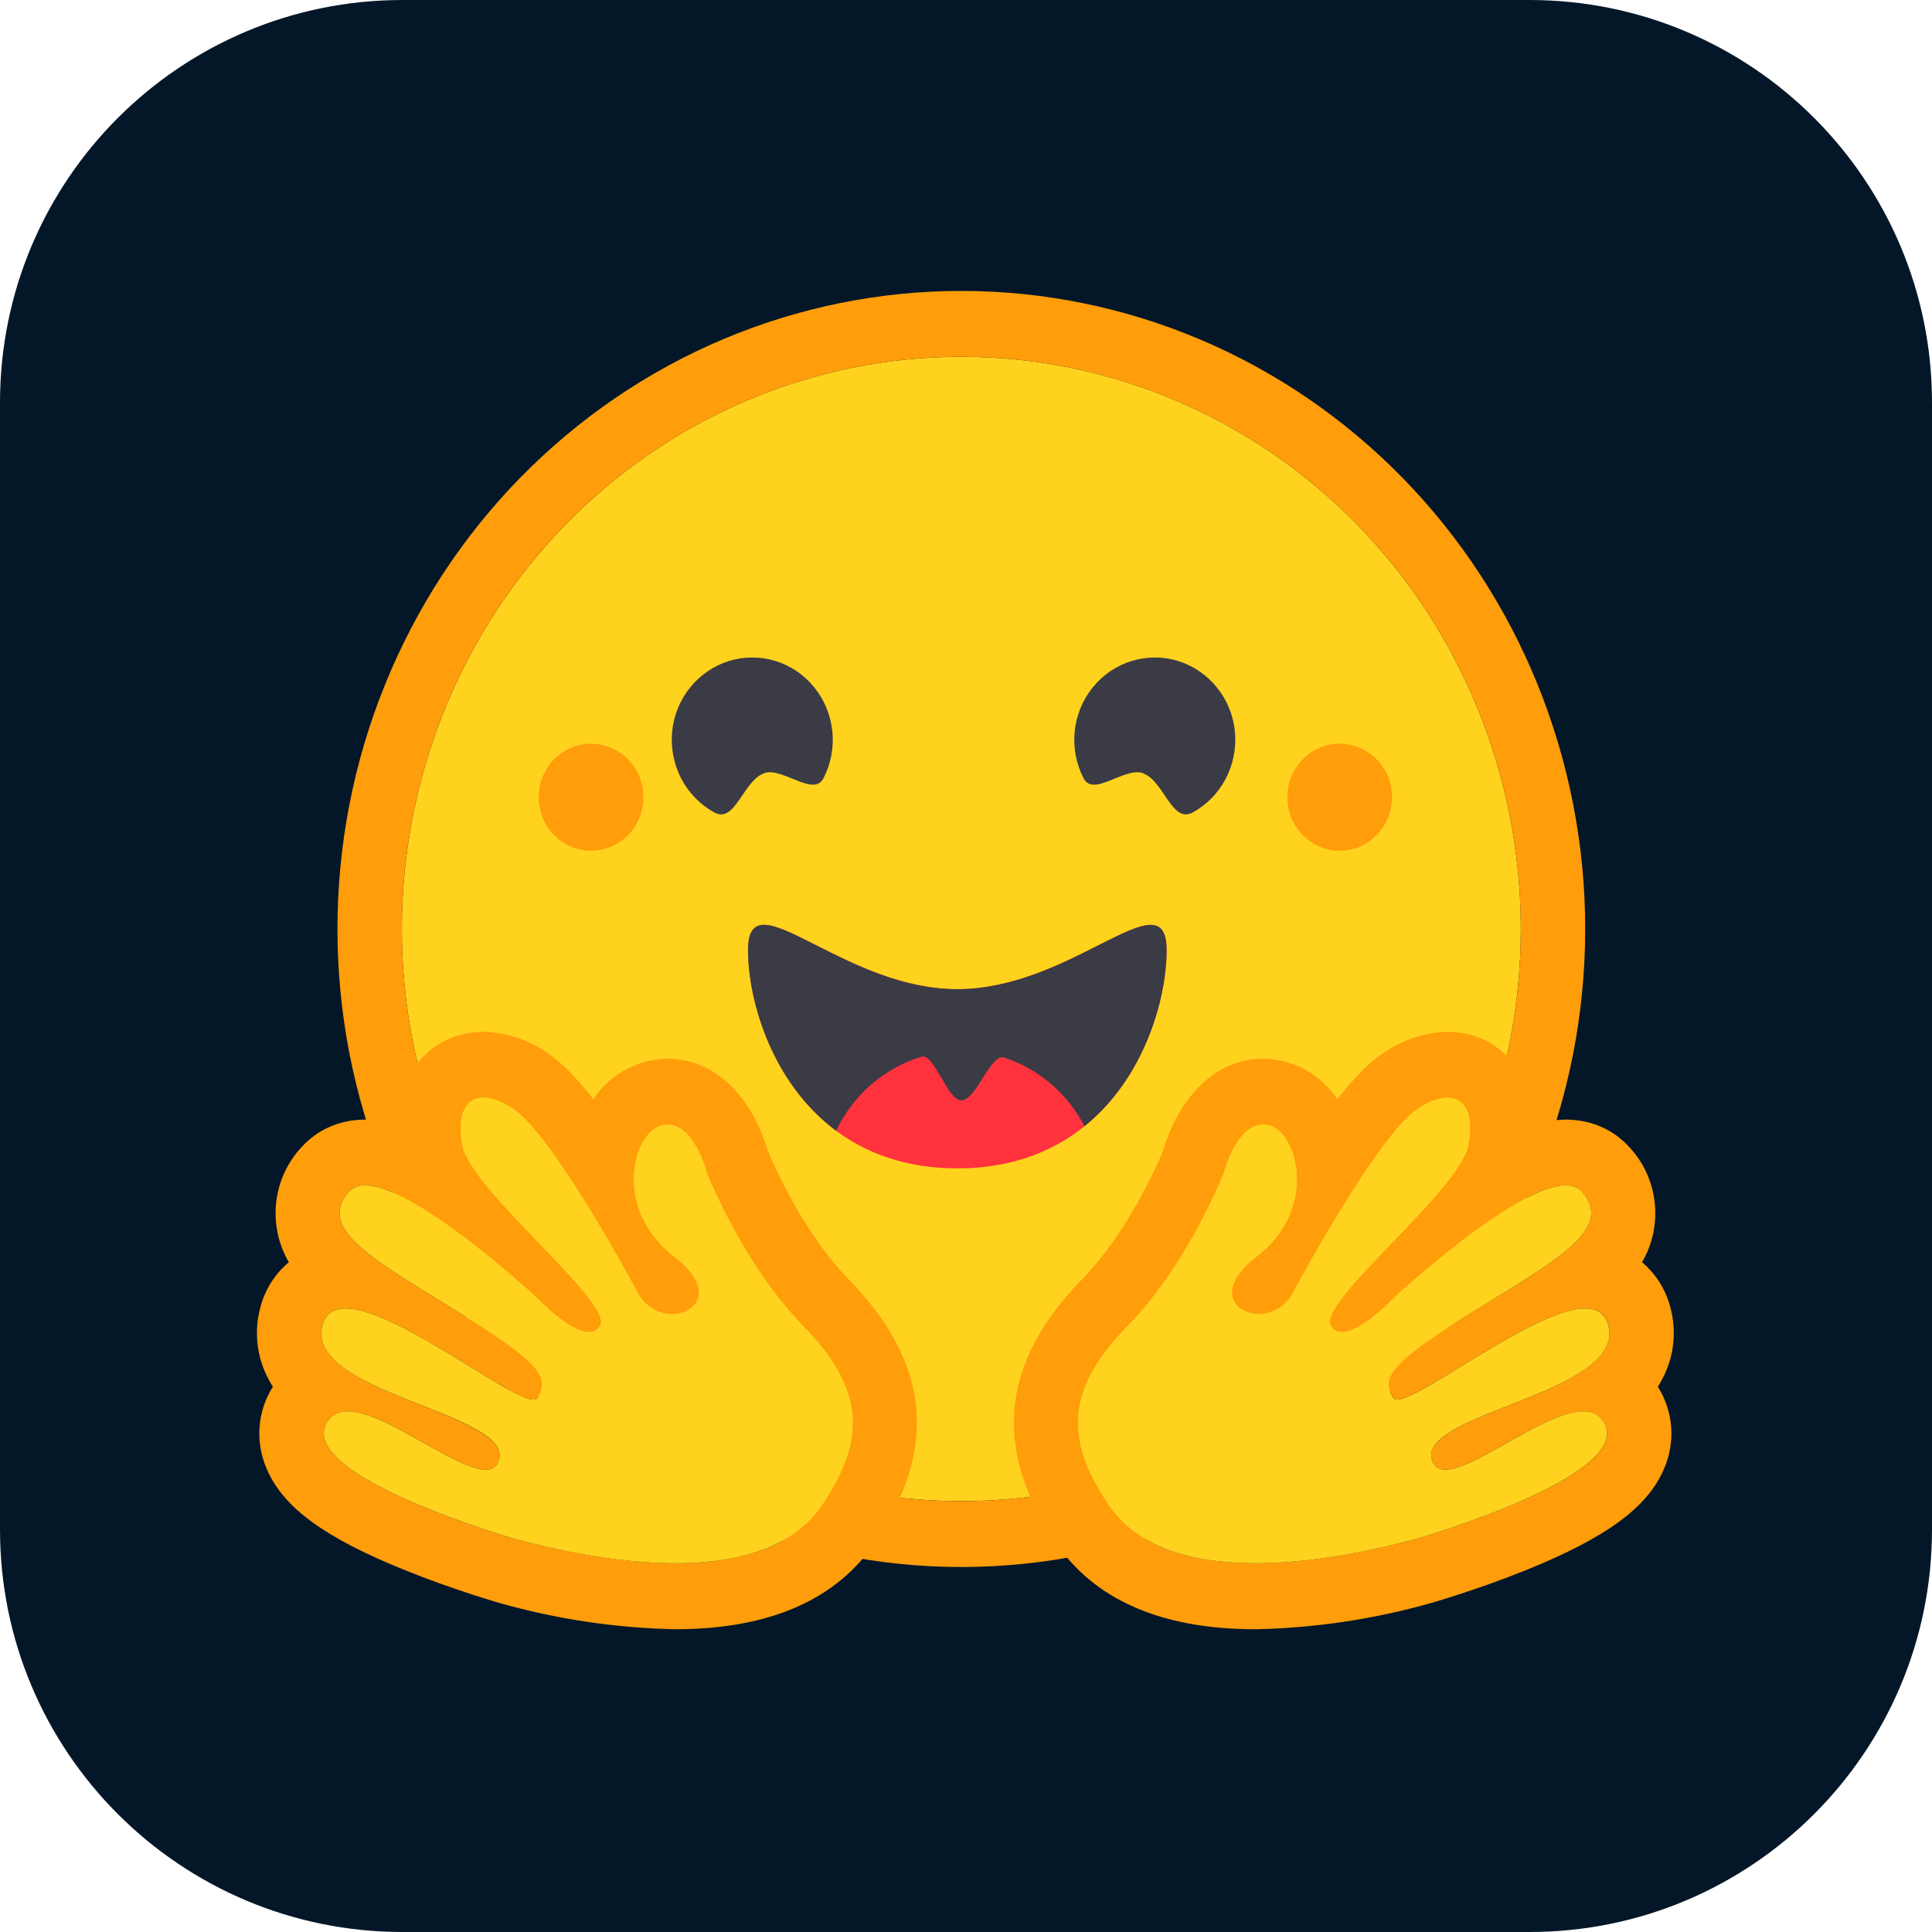
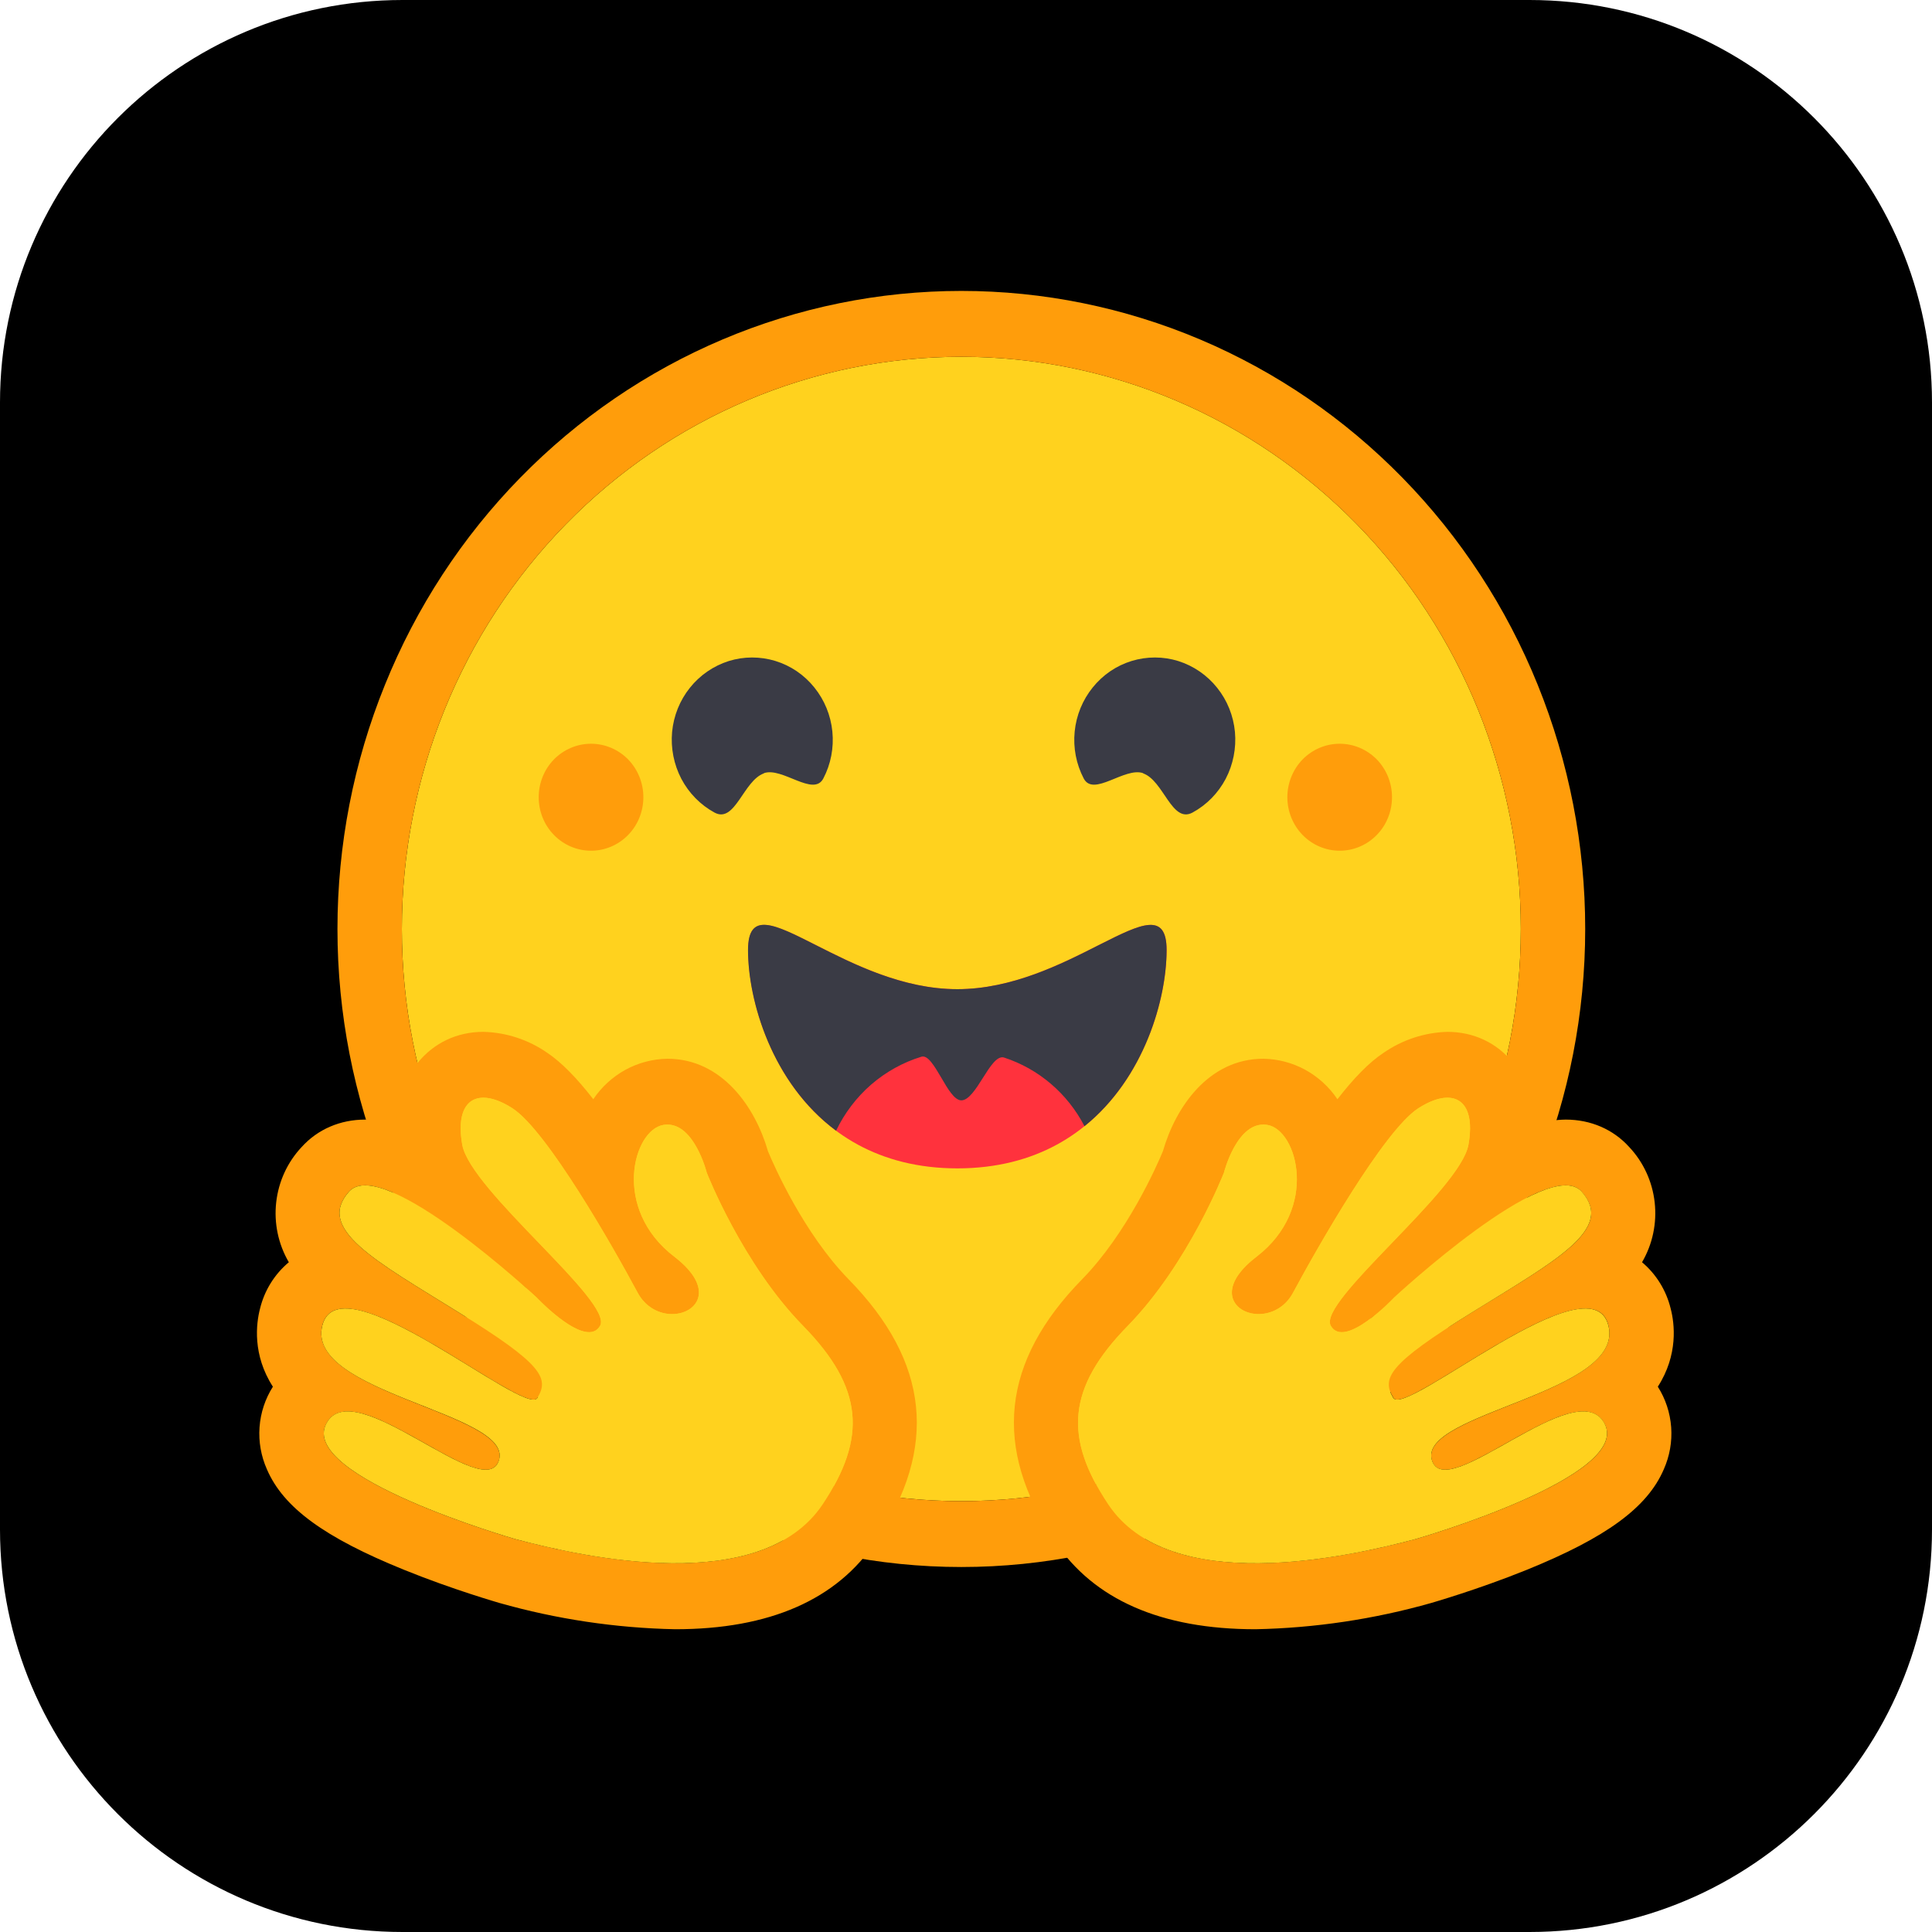
<svg xmlns="http://www.w3.org/2000/svg" width="24" height="24" viewBox="0 0 24 24" fill="none">
-   <rect width="24" height="24" rx="5" fill="#041728" />
+   <rect width="24" height="24" rx="5" fill="black" />
  <path d="M11.942 18.648C13.785 18.648 15.553 17.899 16.856 16.566C18.16 15.233 18.892 13.425 18.892 11.54C18.892 9.655 18.16 7.847 16.856 6.514C15.553 5.181 13.785 4.432 11.942 4.432C10.099 4.432 8.331 5.181 7.028 6.514C5.724 7.847 4.992 9.655 4.992 11.54C4.992 13.425 5.724 15.233 7.028 16.566C8.331 17.899 10.099 18.648 11.942 18.648Z" fill="#FFD21E" />
  <path d="M18.892 11.54C18.892 9.655 18.16 7.847 16.856 6.514C15.553 5.181 13.785 4.432 11.942 4.432C10.099 4.432 8.331 5.181 7.028 6.514C5.724 7.847 4.992 9.655 4.992 11.54C4.992 13.425 5.724 15.233 7.028 16.566C8.331 17.899 10.099 18.648 11.942 18.648C13.785 18.648 15.553 17.899 16.856 16.566C18.16 15.233 18.892 13.425 18.892 11.54ZM4.192 11.54C4.192 10.499 4.392 9.468 4.782 8.507C5.171 7.545 5.742 6.671 6.462 5.935C7.182 5.199 8.036 4.615 8.976 4.217C9.916 3.819 10.924 3.614 11.942 3.614C12.96 3.614 13.967 3.819 14.908 4.217C15.848 4.615 16.702 5.199 17.422 5.935C18.142 6.671 18.713 7.545 19.102 8.507C19.491 9.468 19.692 10.499 19.692 11.54C19.692 13.642 18.875 15.658 17.422 17.144C15.969 18.631 13.997 19.466 11.942 19.466C9.887 19.466 7.915 18.631 6.462 17.144C5.008 15.658 4.192 13.642 4.192 11.54Z" fill="#FF9D0B" />
  <path d="M14.2 9.607C14.456 9.697 14.556 10.233 14.814 10.094C14.989 9.999 15.132 9.853 15.226 9.675C15.319 9.497 15.359 9.294 15.341 9.093C15.322 8.891 15.245 8.7 15.12 8.544C14.995 8.387 14.827 8.272 14.638 8.212C14.449 8.153 14.247 8.153 14.057 8.211C13.868 8.269 13.7 8.383 13.574 8.54C13.448 8.696 13.37 8.886 13.35 9.088C13.33 9.289 13.369 9.492 13.462 9.67C13.584 9.905 13.972 9.523 14.202 9.605L14.2 9.607ZM9.49 9.607C9.234 9.697 9.132 10.233 8.876 10.094C8.701 9.999 8.558 9.853 8.464 9.675C8.371 9.497 8.331 9.294 8.349 9.093C8.368 8.891 8.445 8.7 8.57 8.544C8.695 8.387 8.863 8.272 9.052 8.212C9.241 8.153 9.443 8.153 9.633 8.211C9.822 8.269 9.99 8.383 10.116 8.54C10.242 8.696 10.32 8.886 10.34 9.088C10.36 9.289 10.321 9.492 10.228 9.67C10.106 9.905 9.716 9.523 9.488 9.605L9.49 9.607Z" fill="#3A3B45" />
  <path d="M11.892 14.514C13.858 14.514 14.492 12.722 14.492 11.802C14.492 11.323 14.178 11.474 13.674 11.728C13.208 11.963 12.582 12.288 11.894 12.288C10.456 12.288 9.294 10.881 9.294 11.802C9.294 12.722 9.926 14.514 11.894 14.514H11.892Z" fill="#FF323D" />
  <path fill-rule="evenodd" clip-rule="evenodd" d="M10.386 14.046C10.492 13.826 10.64 13.631 10.822 13.473C11.005 13.315 11.217 13.197 11.446 13.127C11.526 13.102 11.608 13.244 11.694 13.389C11.774 13.528 11.858 13.669 11.942 13.669C12.032 13.669 12.122 13.53 12.208 13.393C12.298 13.25 12.386 13.111 12.472 13.137C12.902 13.277 13.261 13.583 13.472 13.99C14.218 13.389 14.492 12.407 14.492 11.802C14.492 11.323 14.178 11.474 13.674 11.728L13.646 11.742C13.184 11.977 12.568 12.288 11.892 12.288C11.216 12.288 10.602 11.977 10.138 11.742C9.618 11.478 9.292 11.313 9.292 11.802C9.292 12.425 9.584 13.45 10.386 14.046Z" fill="#3A3B45" />
  <path d="M16.642 10.568C16.814 10.568 16.98 10.498 17.102 10.373C17.224 10.249 17.292 10.08 17.292 9.903C17.292 9.727 17.224 9.558 17.102 9.433C16.98 9.309 16.814 9.239 16.642 9.239C16.47 9.239 16.304 9.309 16.182 9.433C16.061 9.558 15.992 9.727 15.992 9.903C15.992 10.08 16.061 10.249 16.182 10.373C16.304 10.498 16.47 10.568 16.642 10.568ZM7.342 10.568C7.514 10.568 7.68 10.498 7.802 10.373C7.924 10.249 7.992 10.08 7.992 9.903C7.992 9.727 7.924 9.558 7.802 9.433C7.68 9.309 7.514 9.239 7.342 9.239C7.17 9.239 7.004 9.309 6.882 9.433C6.76 9.558 6.692 9.727 6.692 9.903C6.692 10.08 6.76 10.249 6.882 10.373C7.004 10.498 7.17 10.568 7.342 10.568ZM6.004 12.818C5.68 12.818 5.392 12.953 5.19 13.201C5.018 13.418 4.924 13.69 4.924 13.97C4.798 13.931 4.668 13.91 4.536 13.908C4.226 13.908 3.946 14.029 3.748 14.248C3.571 14.436 3.46 14.677 3.431 14.936C3.402 15.195 3.457 15.456 3.588 15.68C3.411 15.828 3.285 16.03 3.23 16.257C3.182 16.441 3.134 16.829 3.39 17.226C3.294 17.377 3.237 17.55 3.224 17.73C3.211 17.909 3.243 18.089 3.316 18.253C3.52 18.727 4.03 19.1 5.02 19.501C5.634 19.75 6.198 19.91 6.202 19.912C6.914 20.114 7.649 20.224 8.388 20.239C9.56 20.239 10.398 19.871 10.88 19.147C11.656 17.983 11.546 16.917 10.54 15.89C9.986 15.322 9.616 14.485 9.54 14.301C9.384 13.757 8.972 13.152 8.29 13.152C8.109 13.155 7.93 13.202 7.77 13.289C7.61 13.377 7.473 13.502 7.37 13.655C7.17 13.397 6.974 13.195 6.798 13.078C6.563 12.915 6.288 12.825 6.004 12.818ZM6.004 13.636C6.106 13.636 6.232 13.681 6.368 13.769C6.796 14.047 7.618 15.494 7.92 16.056C8.02 16.244 8.194 16.324 8.348 16.324C8.658 16.324 8.898 16.011 8.378 15.612C7.594 15.013 7.868 14.033 8.242 13.974C8.258 13.97 8.276 13.97 8.29 13.97C8.63 13.97 8.78 14.569 8.78 14.569C8.78 14.569 9.22 15.698 9.976 16.471C10.73 17.242 10.77 17.862 10.22 18.687C9.844 19.249 9.126 19.419 8.388 19.419C7.626 19.419 6.842 19.235 6.404 19.12C6.382 19.114 3.714 18.343 4.052 17.688C4.108 17.578 4.202 17.533 4.32 17.533C4.796 17.533 5.66 18.257 6.034 18.257C6.116 18.257 6.174 18.222 6.2 18.134C6.358 17.551 3.788 17.306 4.004 16.463C4.044 16.314 4.146 16.255 4.292 16.255C4.92 16.255 6.332 17.386 6.628 17.386C6.65 17.386 6.668 17.38 6.676 17.365C6.824 17.12 6.742 16.948 5.696 16.302C4.654 15.655 3.92 15.267 4.336 14.802C4.384 14.749 4.452 14.725 4.536 14.725C5.17 14.725 6.668 16.12 6.668 16.12C6.668 16.12 7.072 16.549 7.318 16.549C7.374 16.549 7.422 16.529 7.454 16.471C7.626 16.173 5.842 14.79 5.742 14.219C5.674 13.831 5.79 13.636 6.004 13.636Z" fill="#FF9D0B" />
  <path d="M10.22 18.687C10.77 17.86 10.73 17.24 9.976 16.469C9.22 15.698 8.78 14.567 8.78 14.567C8.78 14.567 8.616 13.912 8.242 13.974C7.868 14.035 7.594 15.013 8.378 15.612C9.16 16.212 8.222 16.619 7.92 16.056C7.62 15.494 6.796 14.047 6.368 13.769C5.942 13.493 5.642 13.647 5.742 14.219C5.842 14.79 7.628 16.173 7.454 16.469C7.28 16.77 6.668 16.119 6.668 16.119C6.668 16.119 4.754 14.338 4.336 14.802C3.92 15.267 4.654 15.655 5.696 16.302C6.742 16.948 6.824 17.12 6.676 17.365C6.526 17.611 4.22 15.62 4.004 16.465C3.788 17.306 6.358 17.549 6.2 18.132C6.04 18.715 4.388 17.032 4.052 17.686C3.712 18.343 6.382 19.114 6.404 19.12C7.264 19.349 9.454 19.834 10.22 18.687Z" fill="#FFD21E" />
  <path d="M17.98 12.818C18.304 12.818 18.594 12.953 18.794 13.201C18.966 13.418 19.06 13.69 19.06 13.97C19.187 13.931 19.318 13.91 19.45 13.908C19.76 13.908 20.04 14.029 20.238 14.248C20.415 14.436 20.526 14.677 20.555 14.936C20.584 15.195 20.529 15.456 20.398 15.68C20.574 15.828 20.699 16.03 20.754 16.257C20.802 16.441 20.85 16.829 20.594 17.226C20.69 17.377 20.747 17.55 20.76 17.73C20.773 17.909 20.741 18.089 20.668 18.253C20.464 18.727 19.954 19.1 18.966 19.501C18.35 19.75 17.786 19.91 17.782 19.912C17.07 20.114 16.335 20.224 15.596 20.239C14.424 20.239 13.586 19.871 13.104 19.147C12.328 17.983 12.438 16.917 13.444 15.89C14 15.322 14.37 14.485 14.446 14.301C14.602 13.757 15.012 13.152 15.694 13.152C15.875 13.155 16.054 13.202 16.214 13.289C16.374 13.377 16.511 13.502 16.614 13.655C16.814 13.397 17.01 13.194 17.188 13.078C17.422 12.916 17.697 12.826 17.98 12.818ZM17.98 13.636C17.878 13.636 17.754 13.681 17.616 13.769C17.19 14.047 16.366 15.494 16.064 16.056C16.023 16.136 15.962 16.204 15.886 16.251C15.811 16.298 15.724 16.323 15.636 16.324C15.328 16.324 15.086 16.011 15.608 15.612C16.39 15.013 16.116 14.033 15.742 13.974C15.726 13.971 15.71 13.97 15.694 13.97C15.354 13.97 15.204 14.569 15.204 14.569C15.204 14.569 14.764 15.698 14.01 16.471C13.254 17.242 13.214 17.862 13.766 18.687C14.14 19.249 14.86 19.419 15.596 19.419C16.36 19.419 17.142 19.235 17.582 19.12C17.602 19.114 20.272 18.343 19.934 17.688C19.876 17.578 19.784 17.533 19.666 17.533C19.19 17.533 18.324 18.257 17.952 18.257C17.868 18.257 17.81 18.222 17.786 18.134C17.626 17.551 20.196 17.306 19.98 16.463C19.942 16.314 19.84 16.255 19.692 16.255C19.064 16.255 17.652 17.386 17.356 17.386C17.336 17.386 17.318 17.38 17.31 17.365C17.162 17.12 17.242 16.948 18.286 16.302C19.332 15.655 20.066 15.267 19.646 14.802C19.6 14.749 19.532 14.725 19.45 14.725C18.814 14.725 17.316 16.119 17.316 16.119C17.316 16.119 16.912 16.549 16.668 16.549C16.64 16.55 16.613 16.544 16.589 16.53C16.565 16.516 16.545 16.496 16.532 16.471C16.358 16.173 18.142 14.79 18.242 14.219C18.31 13.831 18.194 13.636 17.98 13.636Z" fill="#FF9D0B" />
  <path d="M13.766 18.687C13.216 17.86 13.254 17.24 14.01 16.469C14.764 15.698 15.204 14.567 15.204 14.567C15.204 14.567 15.368 13.912 15.744 13.974C16.116 14.035 16.39 15.013 15.608 15.612C14.824 16.212 15.764 16.619 16.064 16.056C16.366 15.494 17.19 14.047 17.616 13.769C18.042 13.493 18.344 13.647 18.242 14.219C18.142 14.79 16.358 16.173 16.532 16.469C16.704 16.77 17.316 16.119 17.316 16.119C17.316 16.119 19.232 14.338 19.648 14.802C20.064 15.267 19.332 15.655 18.288 16.302C17.242 16.948 17.162 17.12 17.308 17.365C17.458 17.611 19.764 15.62 19.98 16.465C20.196 17.306 17.628 17.549 17.786 18.132C17.946 18.715 19.596 17.032 19.934 17.686C20.272 18.343 17.604 19.114 17.582 19.12C16.72 19.349 14.53 19.834 13.766 18.687Z" fill="#FFD21E" />
</svg>
